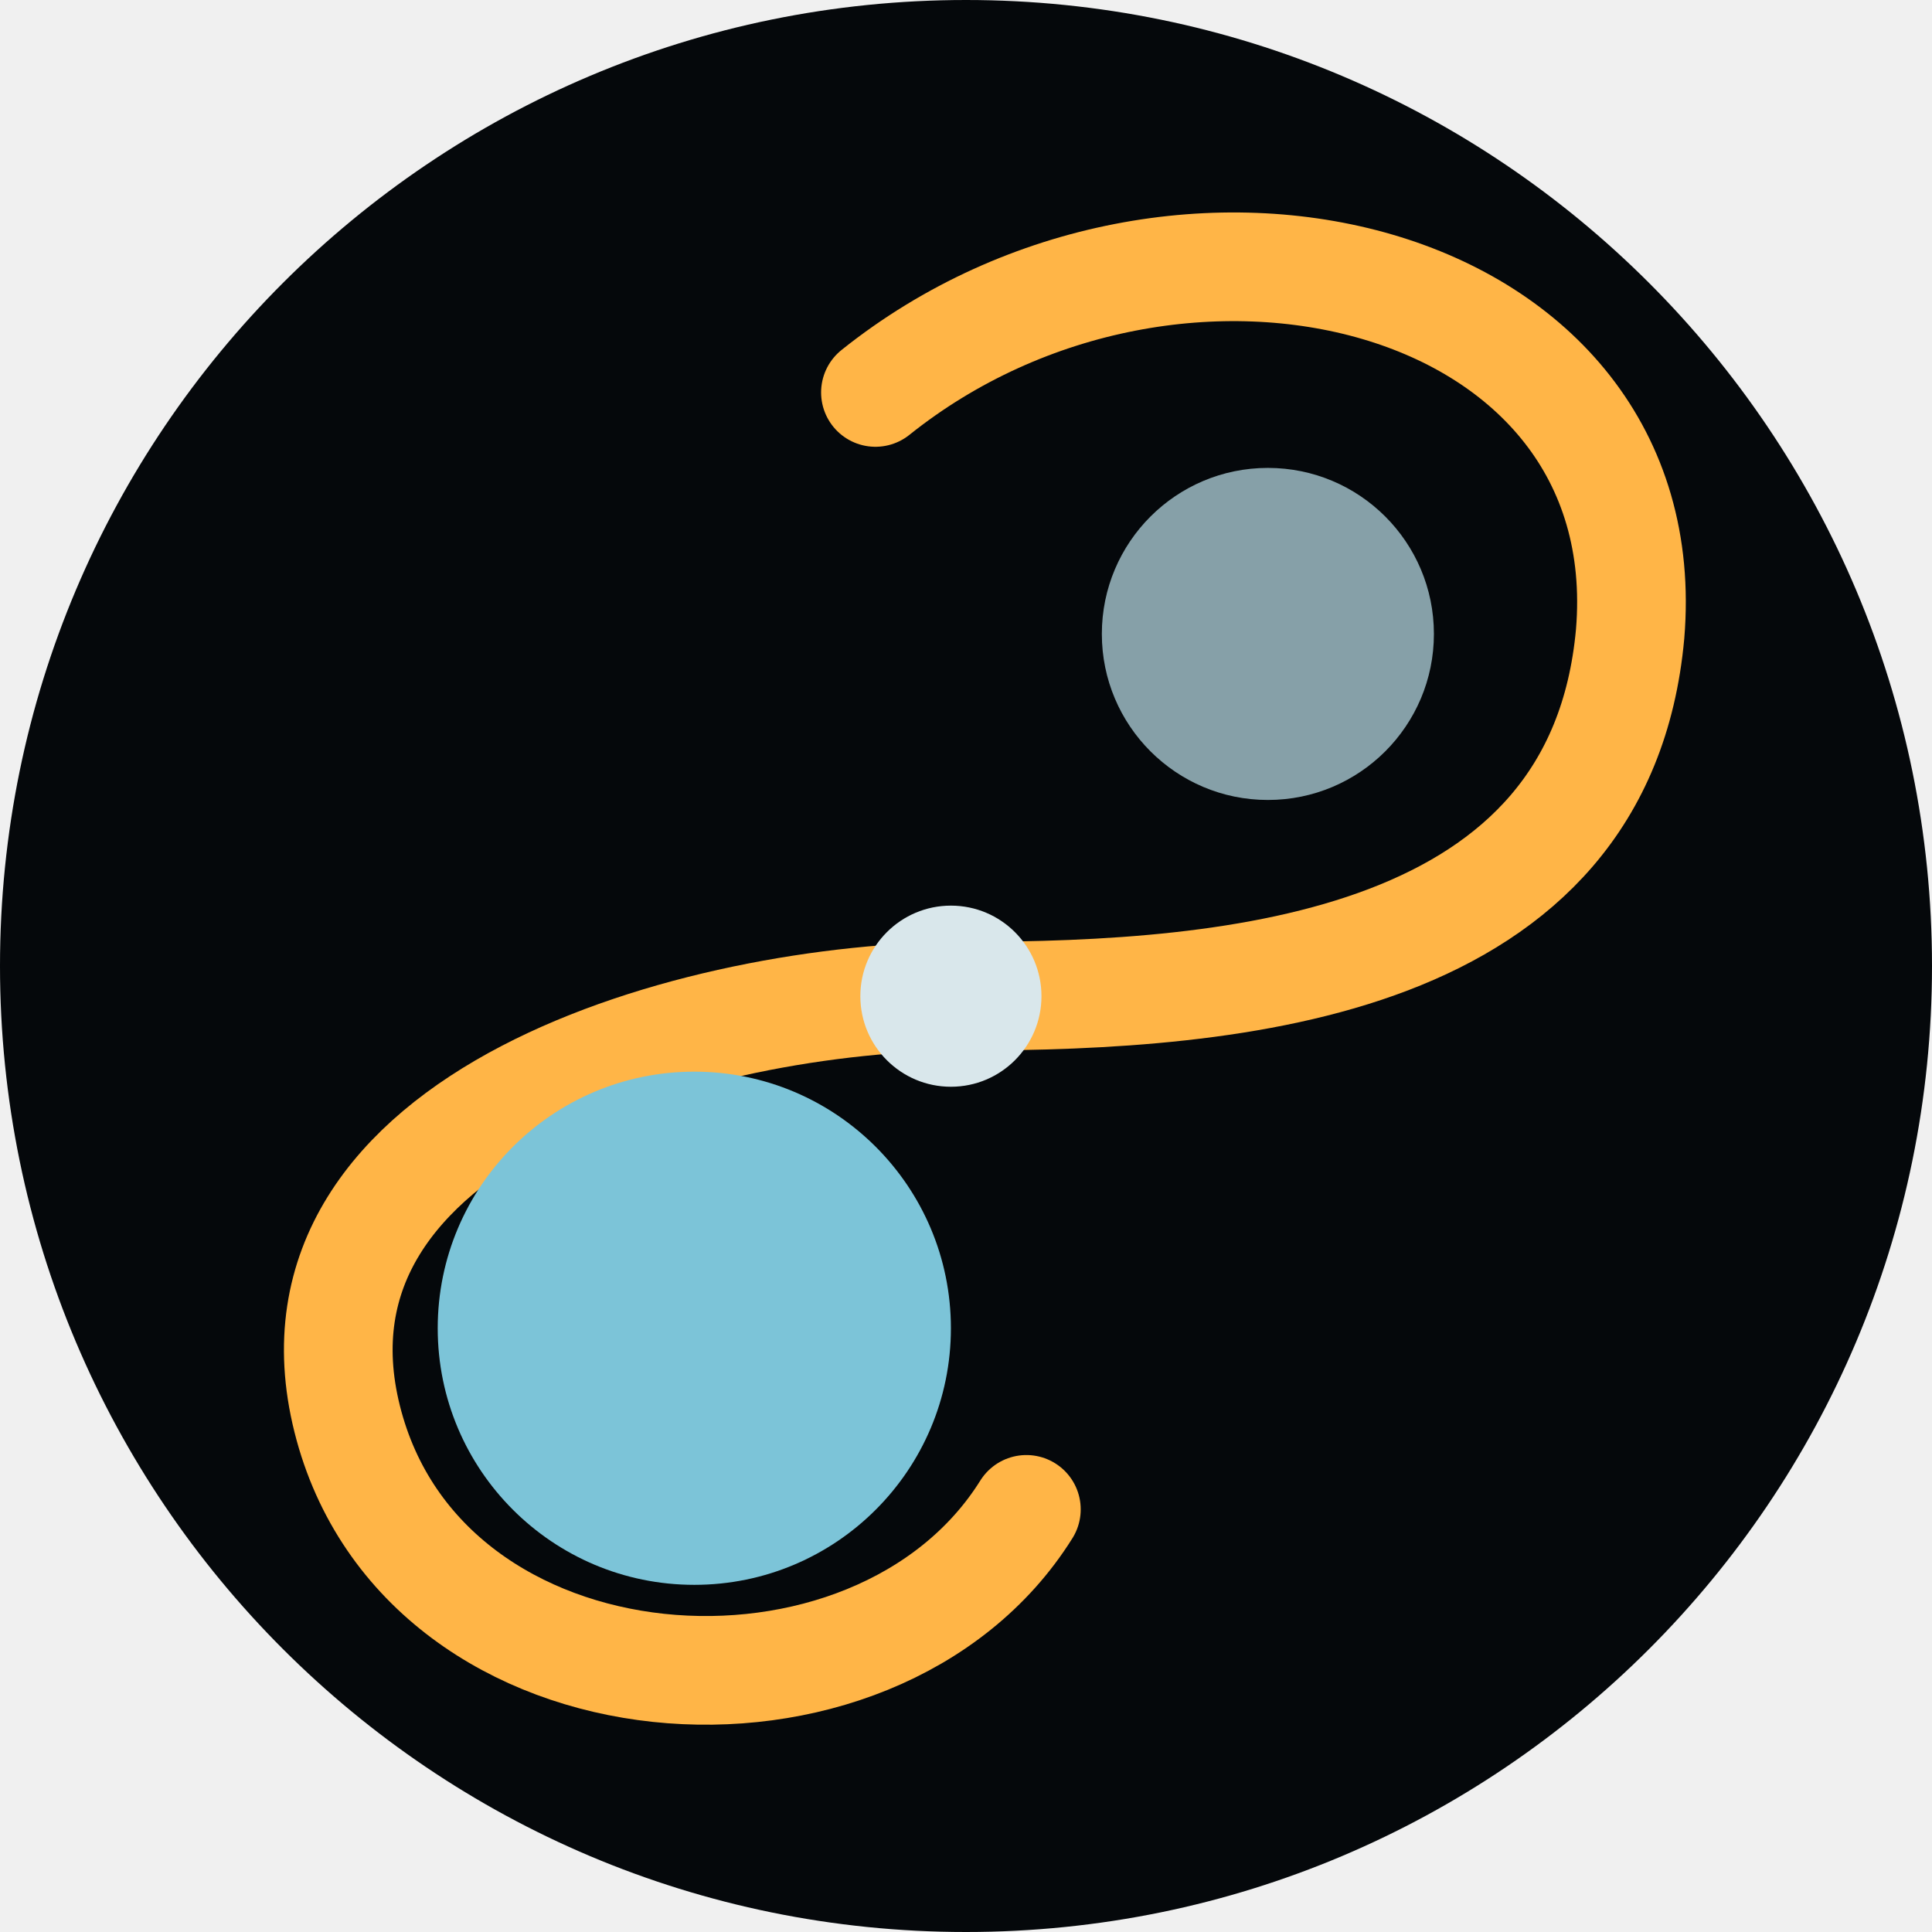
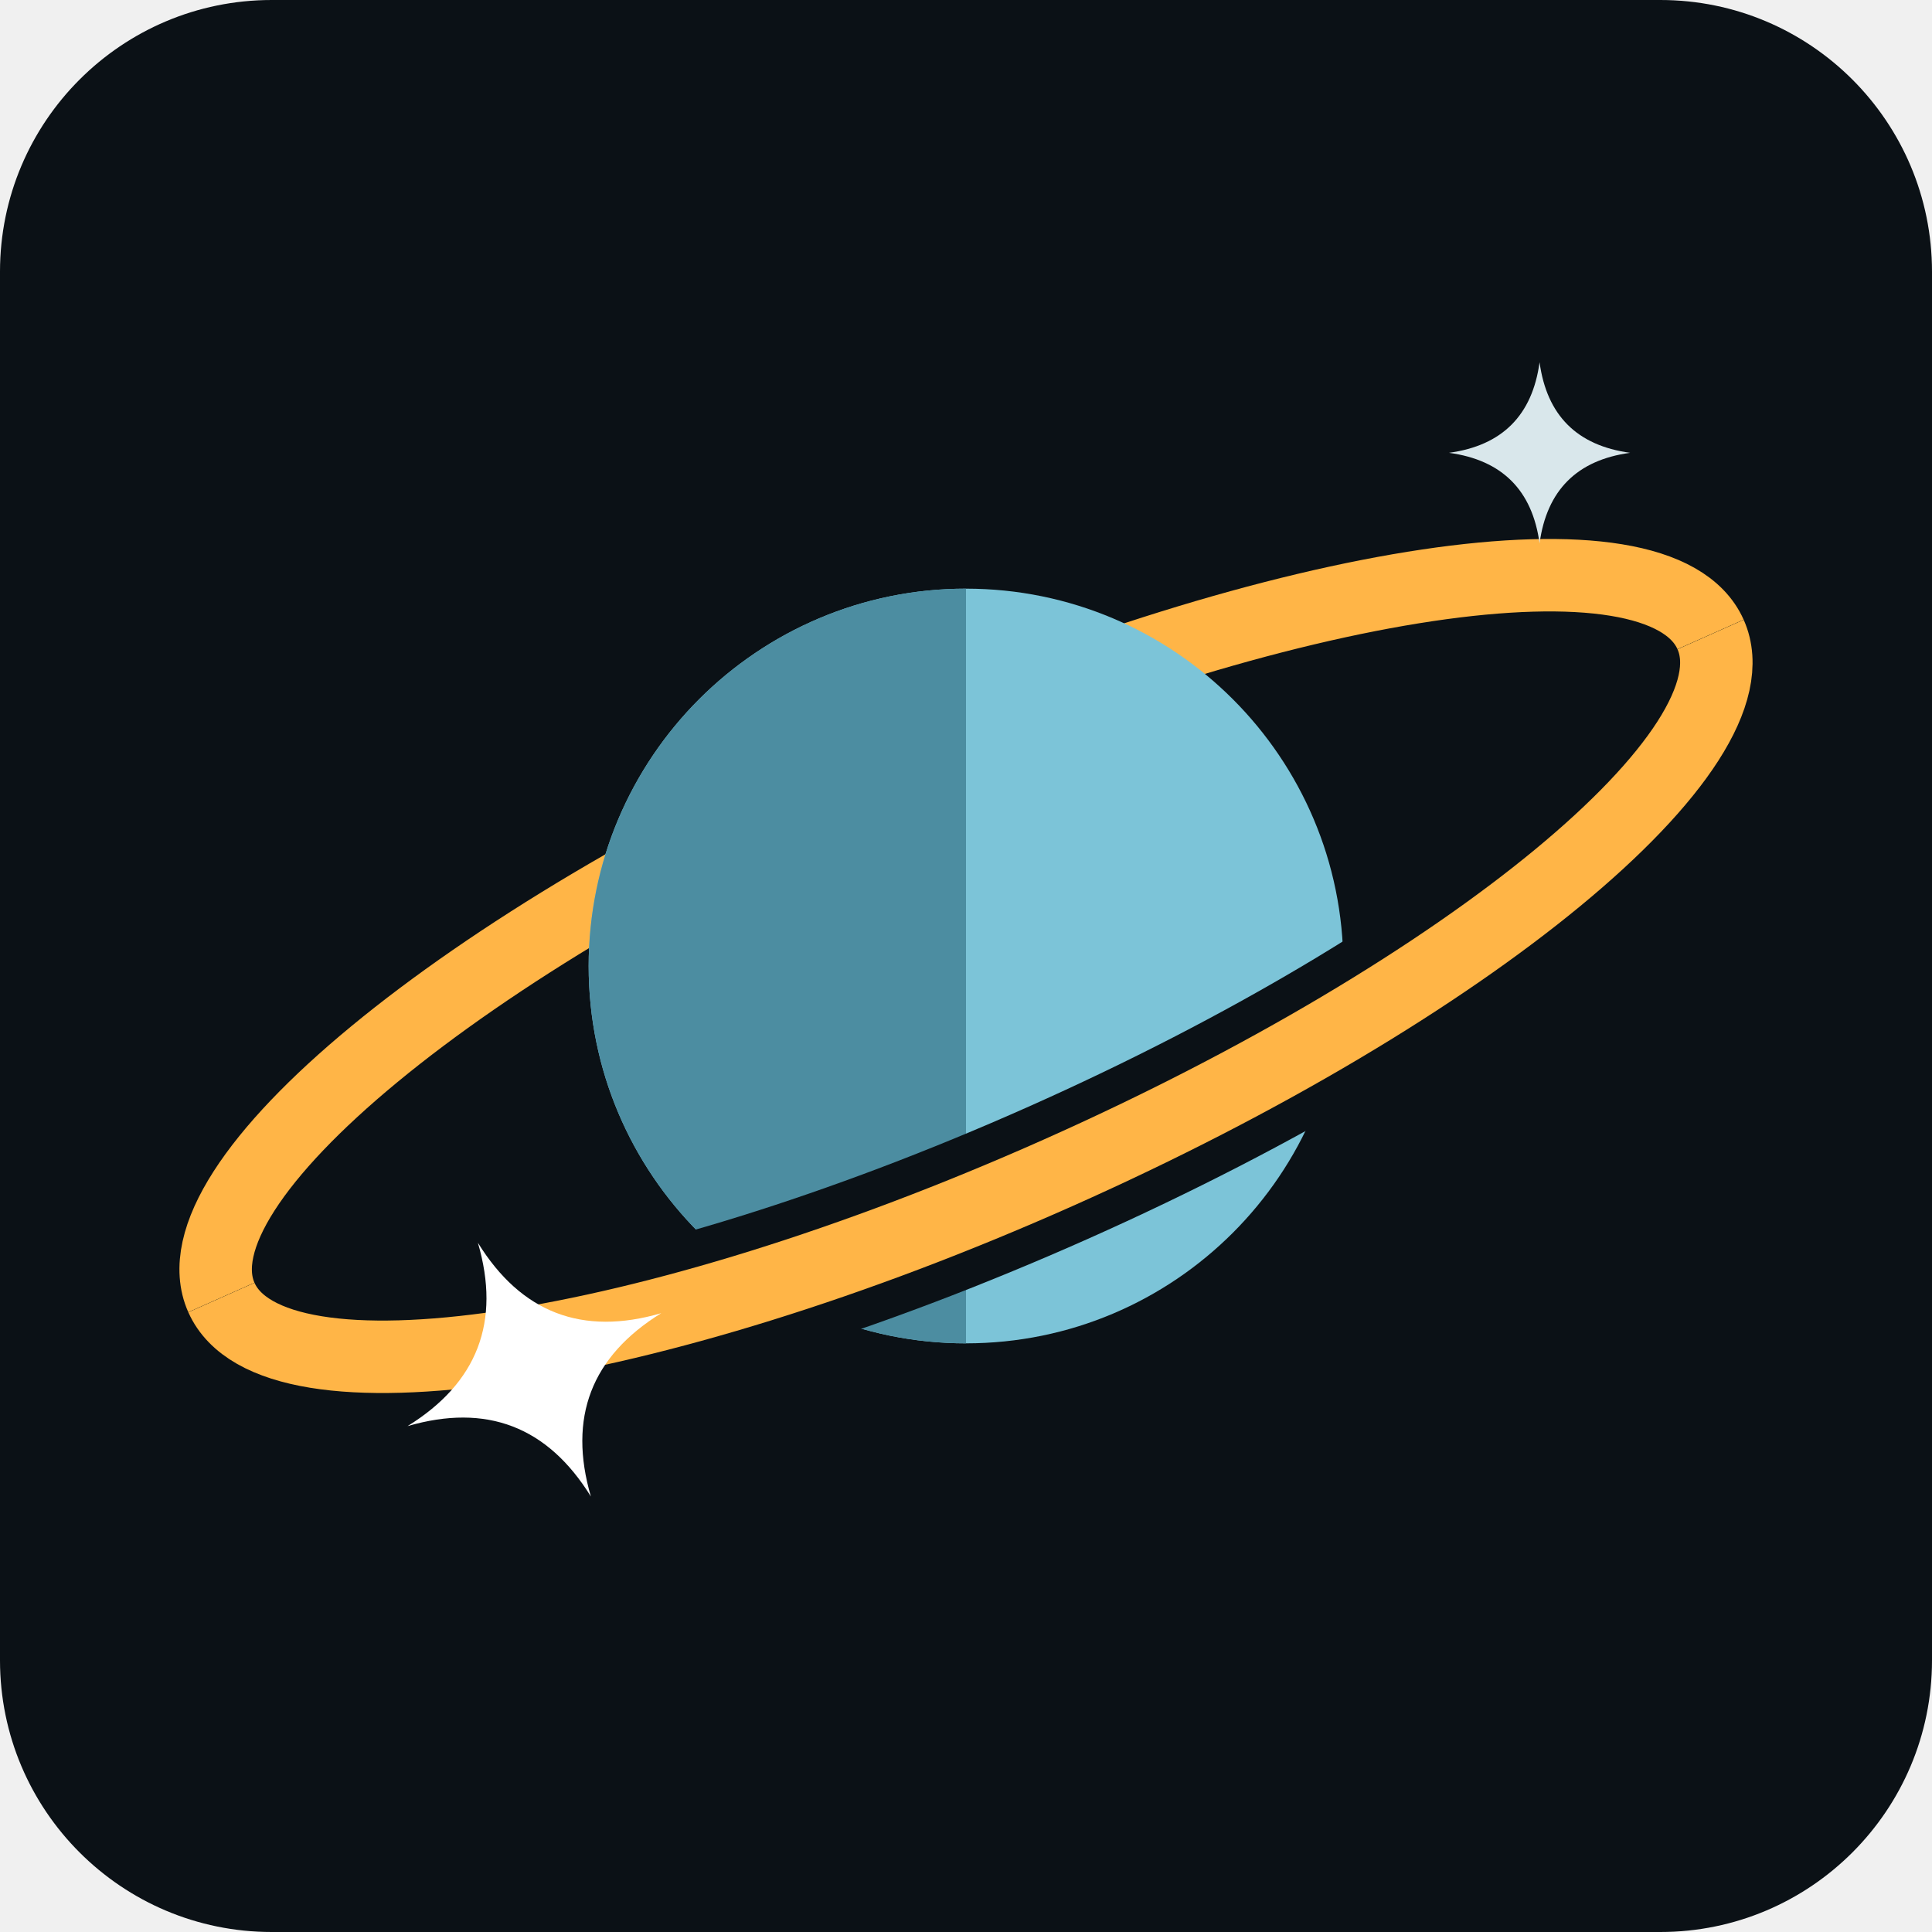
<svg xmlns="http://www.w3.org/2000/svg" viewBox="0 0 64 64">
-   <style>@media (max-width:24px){.p{stroke-width:5}.c{display:none}}</style>
-   <circle cx="32" cy="32" r="32" fill="#05080b" />
-   <path class="p" d="M29 13C39 5 55 9 54 21C53 32 41 33 32 33C23 33 9 37 11.5 47C14 57 29 58 34 50" fill="none" stroke="#ffb547" stroke-width="3.6" stroke-linecap="round" />
-   <circle cx="23" cy="44" r="8.5" fill="#7cc4d8" />
-   <circle cx="42" cy="21" r="5.5" fill="#86a0a8" />
-   <circle class="c" cx="31.5" cy="33" r="3" fill="#d9e7eb" />
+   <style>@media (max-width:24px){.r{stroke-width:4}.g{stroke-width:7.5}.s2{display:none}}</style>
+   <rect width="64" height="64" rx="9" fill="#0b1116" />
+   <g transform="rotate(-24 32 32)">
+     <path class="r" d="M5 32 A27 7.5 0 0 1 59 32" fill="none" stroke="#ffb547" stroke-width="2.4" stroke-linecap="butt" />
+   </g>
+   <circle cx="32" cy="32" r="12.5" fill="#7cc4d8" />
+   <path d="M32 19.5 A12.5 12.5 0 0 0 32 44.5 L32 19.5Z" fill="#4c8da1" />
+   <g transform="rotate(-24 32 32)">
+     <path class="g" d="M59 32 A27 7.5 0 0 1 5 32" fill="none" stroke="#0b1116" stroke-width="4.8" />
+     <path class="r" d="M59 32 A27 7.5 0 0 1 5 32" fill="none" stroke="#ffb547" stroke-width="2.4" stroke-linecap="butt" />
+     <path d="M13.50 33.80 Q14.05 37.85 18.10 38.40 Q14.05 38.95 13.50 43.00 Q12.95 38.95 8.90 38.40 Q12.95 37.85 13.50 33.80 Z" fill="#ffffff" />
+   </g>
+   <path class="s2" d="M51.00 12.00 Q51.36 14.64 54.00 15.00 Q51.36 15.36 51.00 18.00 Q50.64 15.36 48.00 15.00 Q50.64 14.64 51.00 12.00 Z" fill="#d9e7eb" />
</svg>
